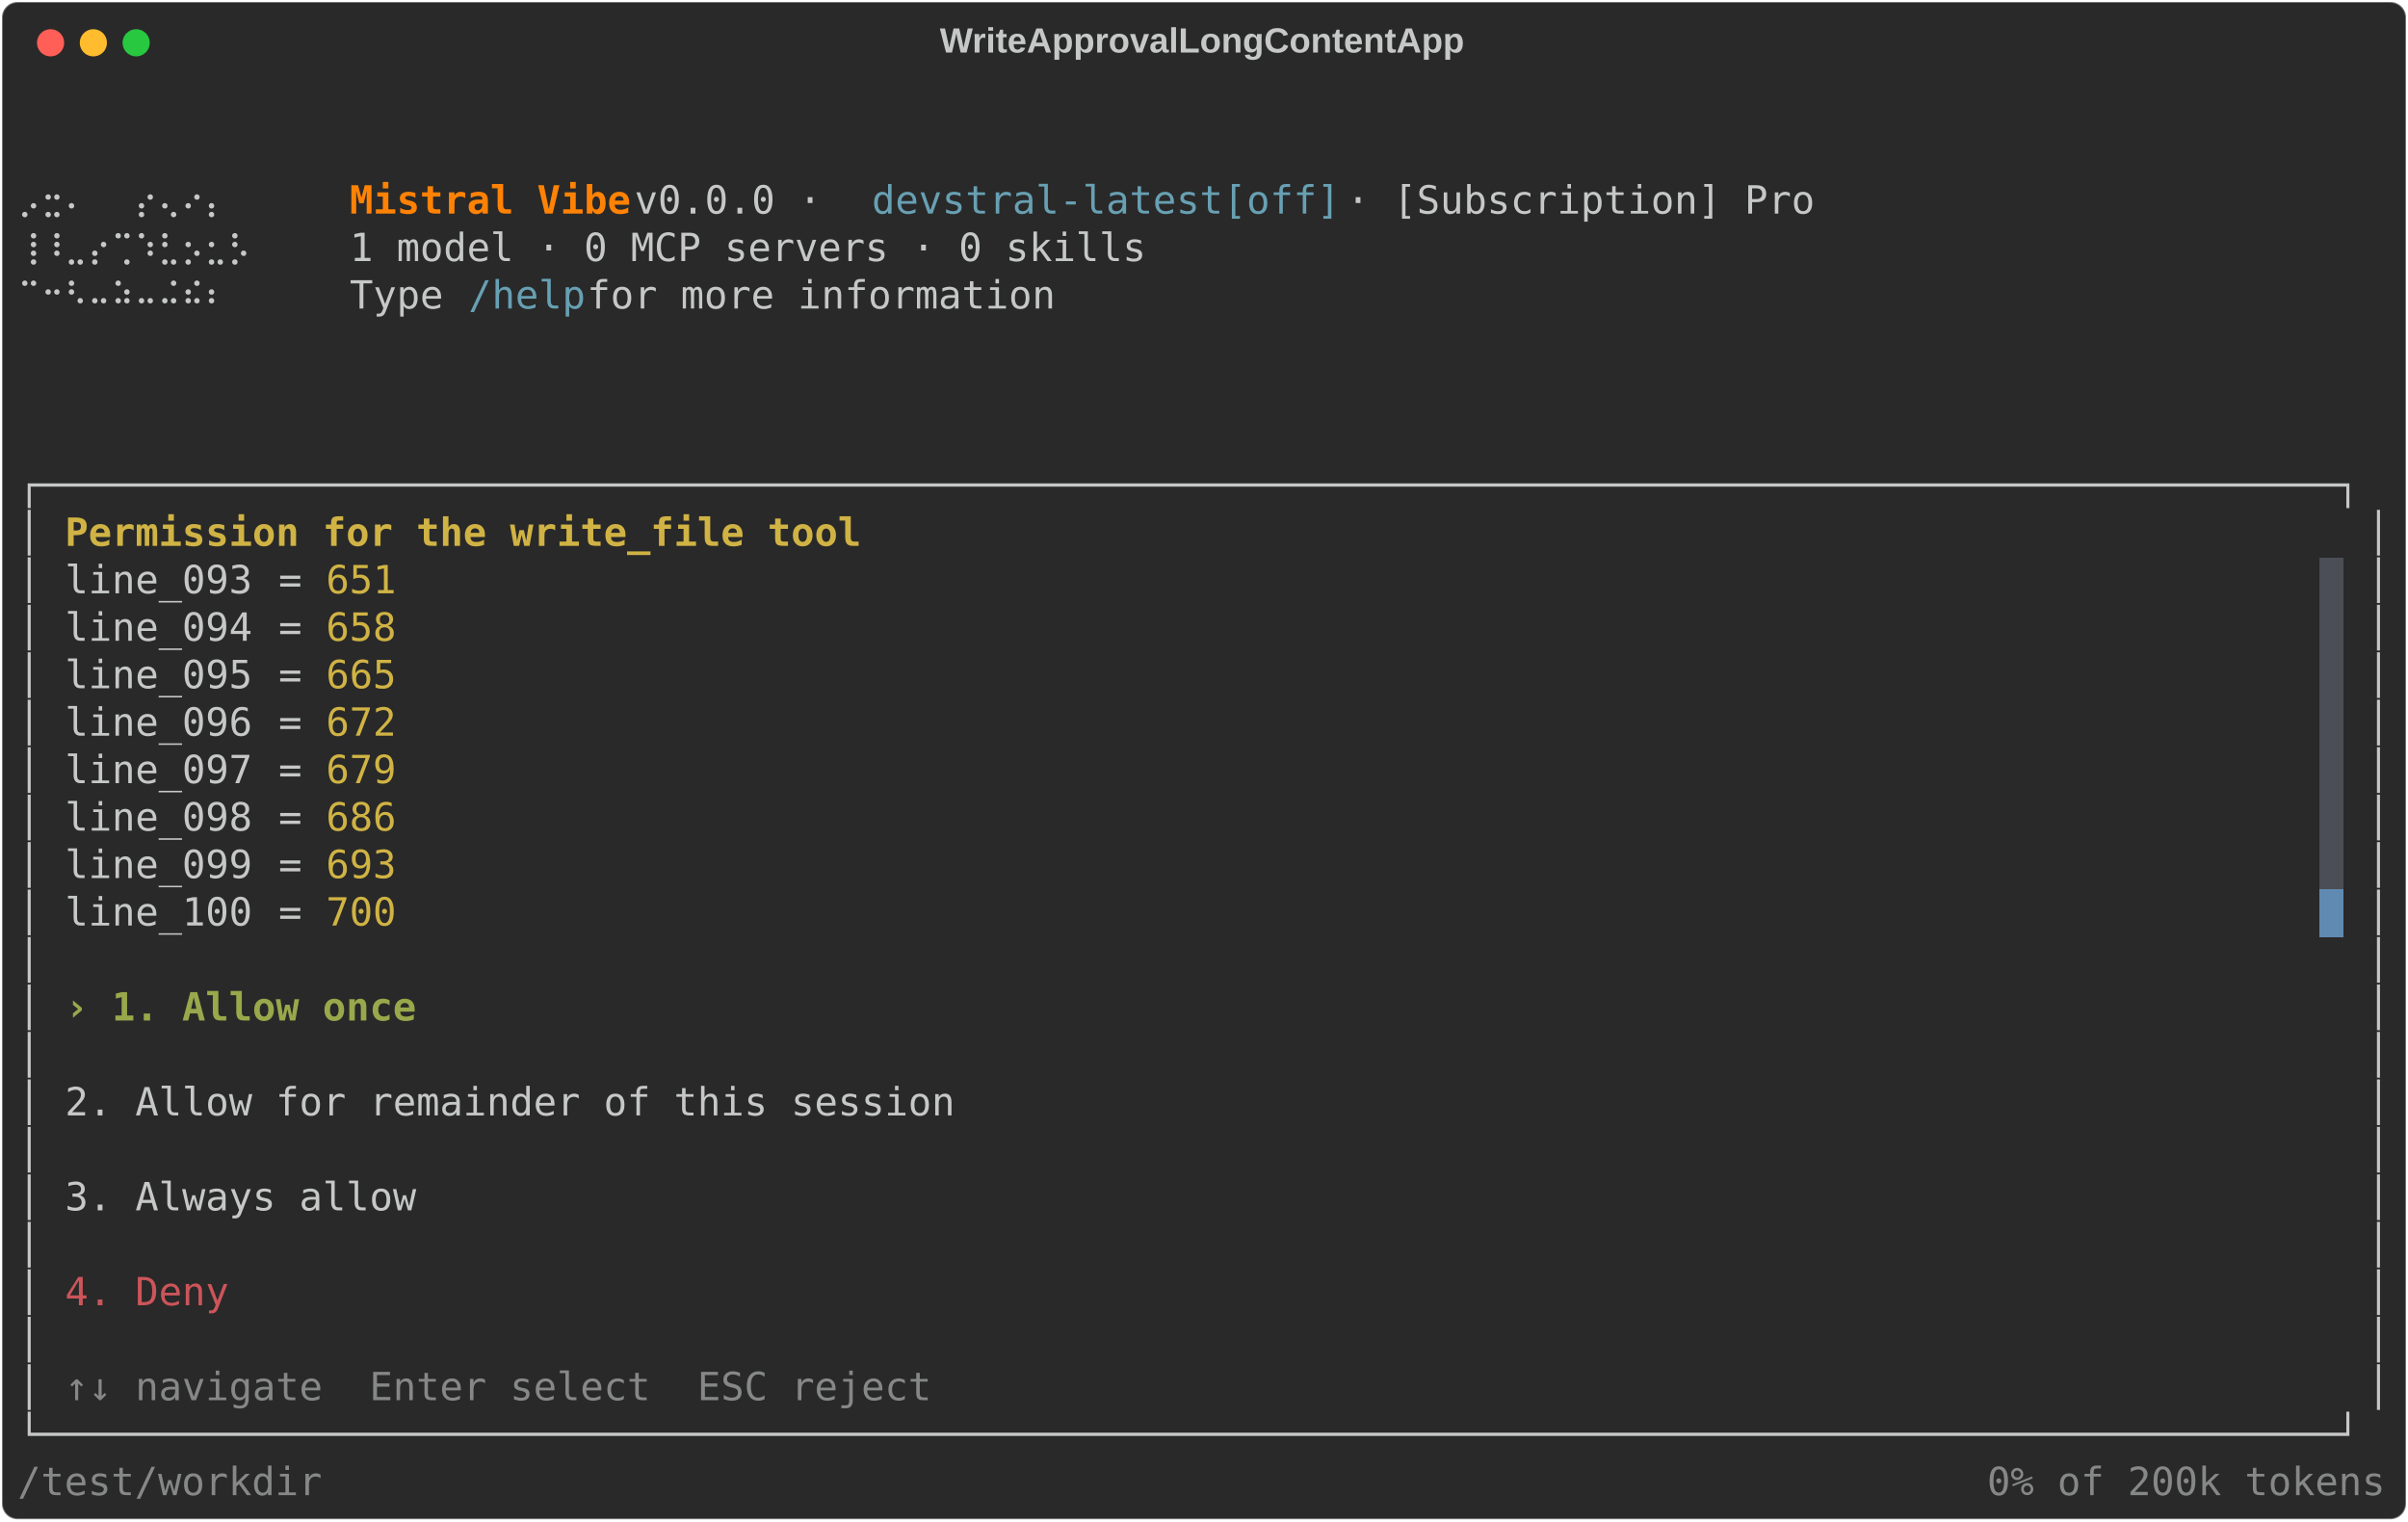
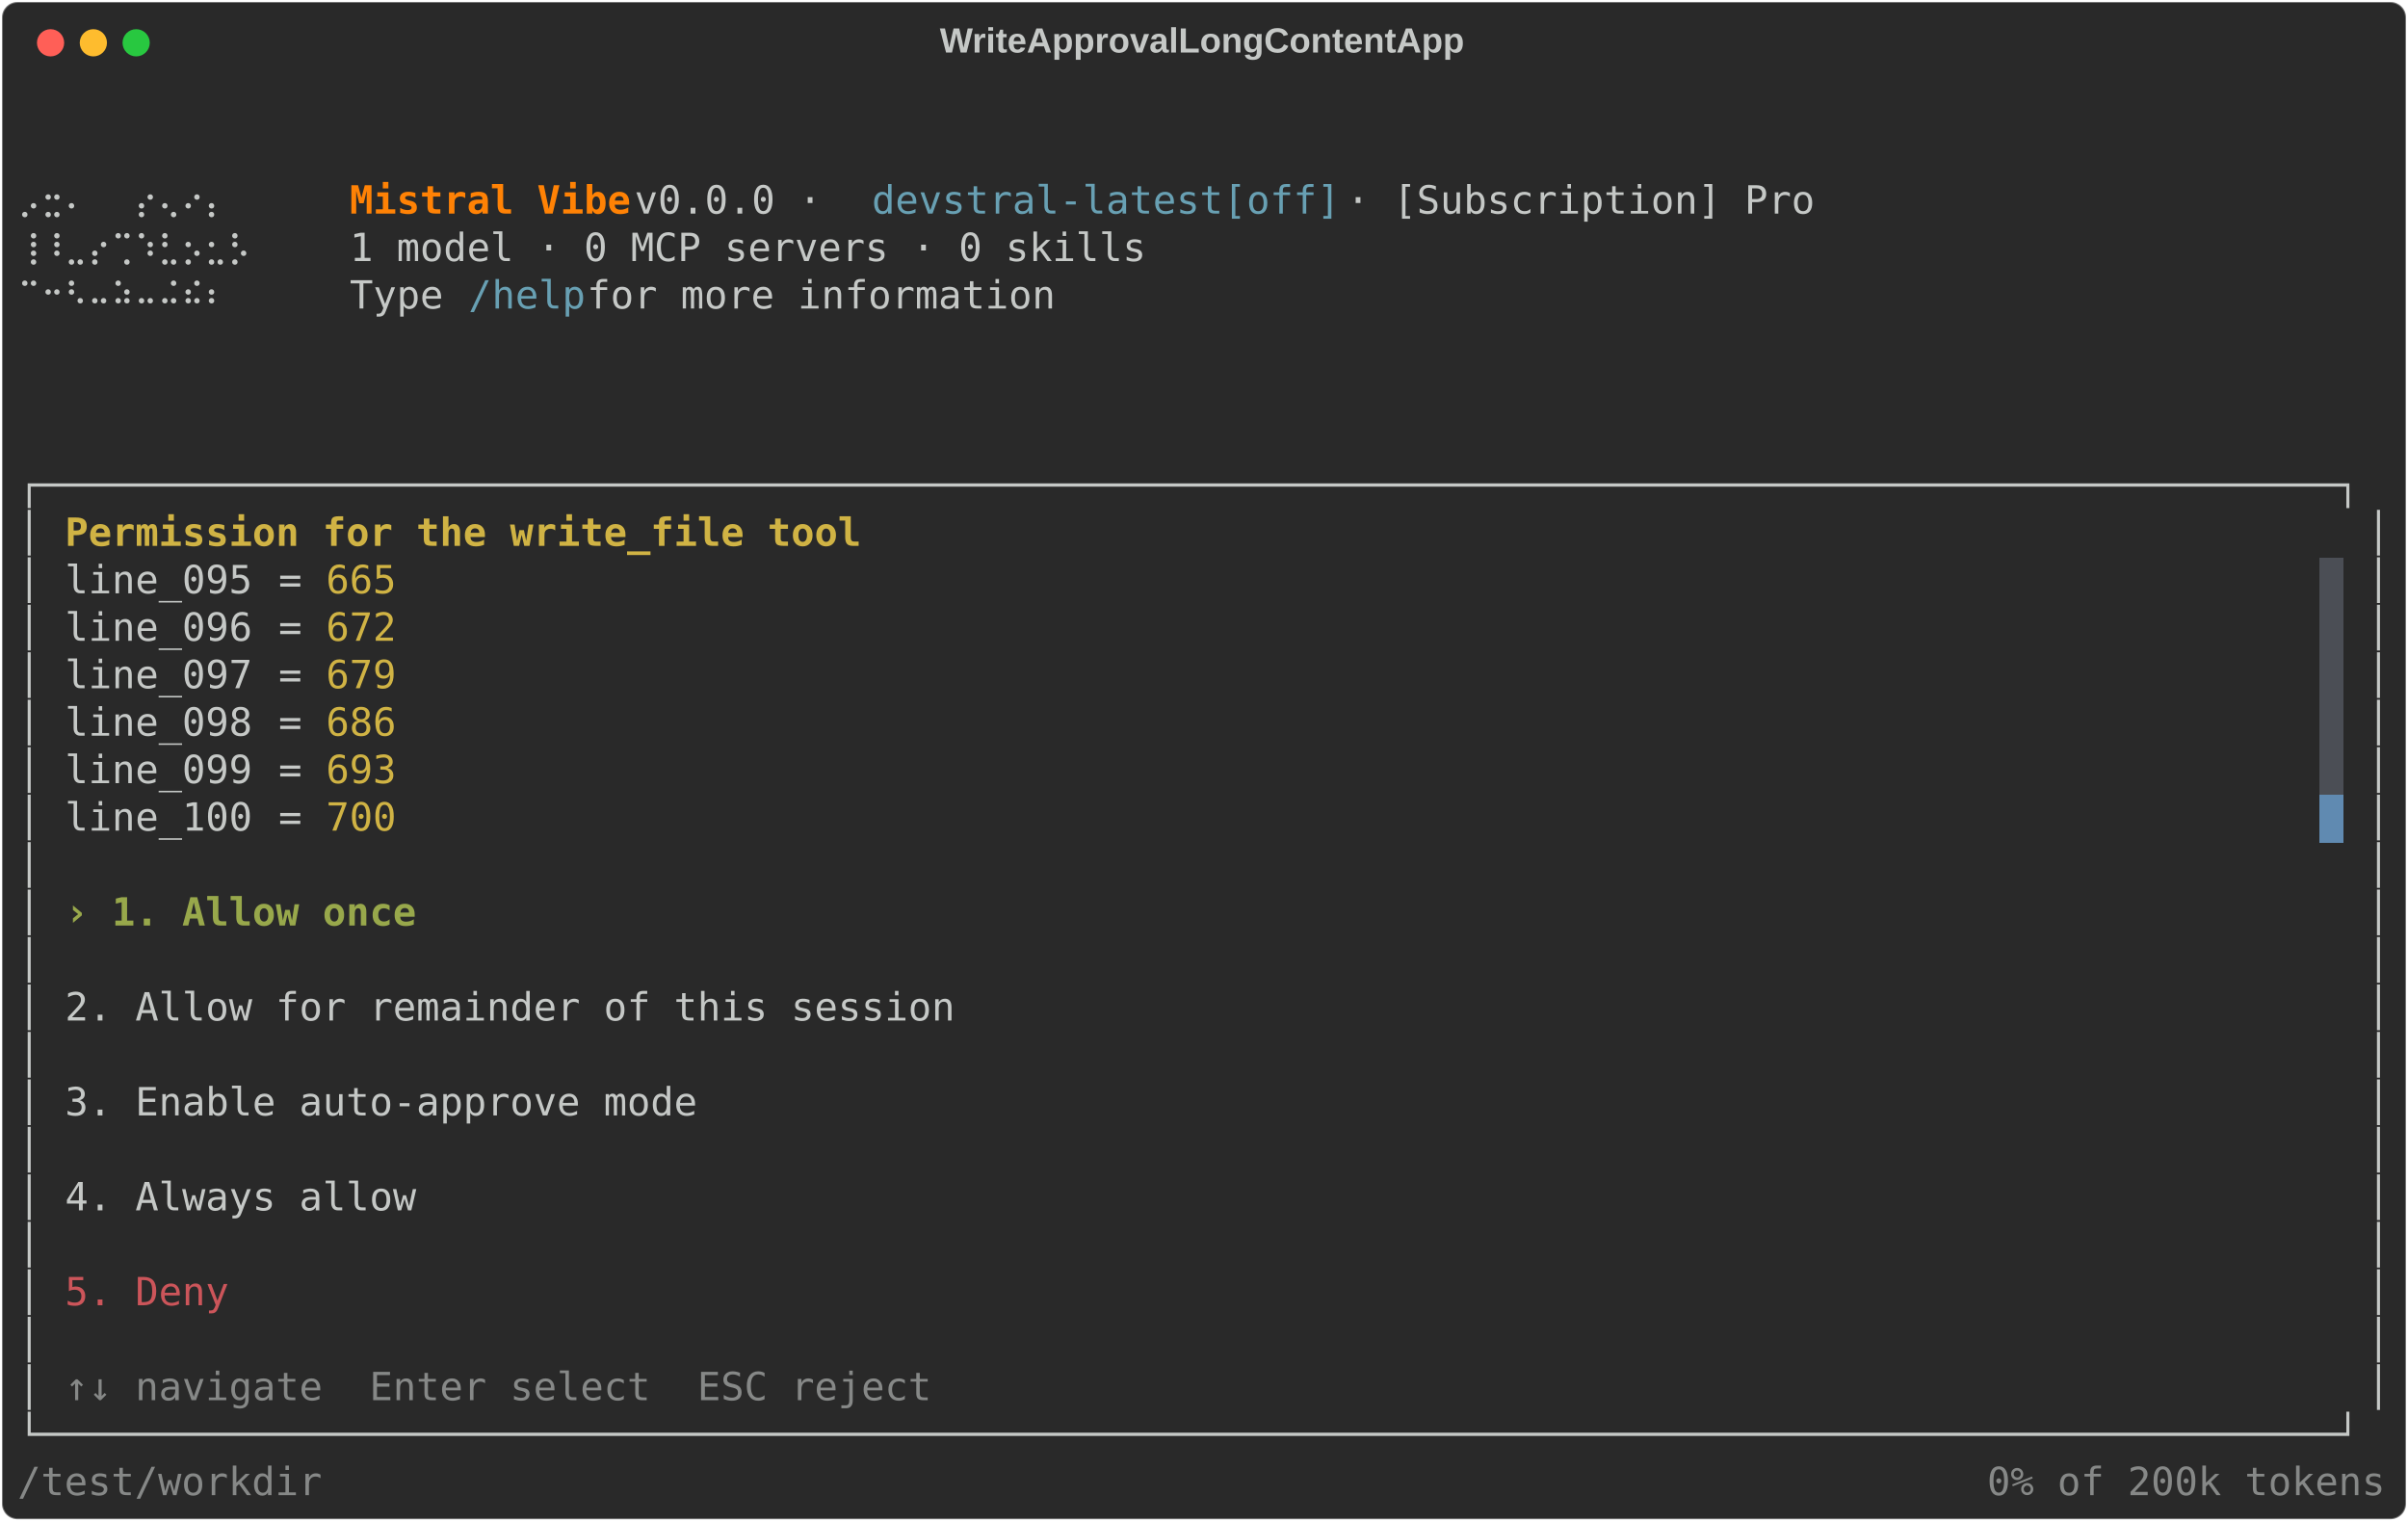
<svg xmlns="http://www.w3.org/2000/svg" class="rich-terminal" viewBox="0 0 1238 782.0">
  <style>

    @font-face {
        font-family: "Fira Code";
        src: local("FiraCode-Regular"),
                url("https://cdnjs.cloudflare.com/ajax/libs/firacode/6.2.0/woff2/FiraCode-Regular.woff2") format("woff2"),
                url("https://cdnjs.cloudflare.com/ajax/libs/firacode/6.2.0/woff/FiraCode-Regular.woff") format("woff");
        font-style: normal;
        font-weight: 400;
    }
    @font-face {
        font-family: "Fira Code";
        src: local("FiraCode-Bold"),
                url("https://cdnjs.cloudflare.com/ajax/libs/firacode/6.2.0/woff2/FiraCode-Bold.woff2") format("woff2"),
                url("https://cdnjs.cloudflare.com/ajax/libs/firacode/6.2.0/woff/FiraCode-Bold.woff") format("woff");
        font-style: bold;
        font-weight: 700;
    }

    .terminal-matrix {
        font-family: Fira Code, monospace;
        font-size: 20px;
        line-height: 24.4px;
        font-variant-east-asian: full-width;
    }

    .terminal-title {
        font-size: 18px;
        font-weight: bold;
        font-family: arial;
    }

    .terminal-r1 { fill: #c5c8c6 }
.terminal-r2 { fill: #ff8205;font-weight: bold }
.terminal-r3 { fill: #68a0b3 }
.terminal-r4 { fill: #d0b344;font-weight: bold }
.terminal-r5 { fill: #d0b344 }
.terminal-r6 { fill: #292929 }
.terminal-r7 { fill: #98a84b;font-weight: bold }
.terminal-r8 { fill: #cc555a }
.terminal-r9 { fill: #868887 }
    </style>
  <defs>
    <clipPath id="terminal-clip-terminal">
      <rect x="0" y="0" width="1219.0" height="731.0" />
    </clipPath>
    <clipPath id="terminal-line-0">
      <rect x="0" y="1.5" width="1220" height="24.65" />
    </clipPath>
    <clipPath id="terminal-line-1">
      <rect x="0" y="25.9" width="1220" height="24.65" />
    </clipPath>
    <clipPath id="terminal-line-2">
      <rect x="0" y="50.3" width="1220" height="24.65" />
    </clipPath>
    <clipPath id="terminal-line-3">
      <rect x="0" y="74.7" width="1220" height="24.65" />
    </clipPath>
    <clipPath id="terminal-line-4">
      <rect x="0" y="99.1" width="1220" height="24.65" />
    </clipPath>
    <clipPath id="terminal-line-5">
      <rect x="0" y="123.5" width="1220" height="24.65" />
    </clipPath>
    <clipPath id="terminal-line-6">
      <rect x="0" y="147.9" width="1220" height="24.65" />
    </clipPath>
    <clipPath id="terminal-line-7">
      <rect x="0" y="172.3" width="1220" height="24.65" />
    </clipPath>
    <clipPath id="terminal-line-8">
      <rect x="0" y="196.7" width="1220" height="24.65" />
    </clipPath>
    <clipPath id="terminal-line-9">
      <rect x="0" y="221.1" width="1220" height="24.65" />
    </clipPath>
    <clipPath id="terminal-line-10">
      <rect x="0" y="245.5" width="1220" height="24.65" />
    </clipPath>
    <clipPath id="terminal-line-11">
      <rect x="0" y="269.9" width="1220" height="24.65" />
    </clipPath>
    <clipPath id="terminal-line-12">
      <rect x="0" y="294.3" width="1220" height="24.65" />
    </clipPath>
    <clipPath id="terminal-line-13">
      <rect x="0" y="318.7" width="1220" height="24.65" />
    </clipPath>
    <clipPath id="terminal-line-14">
      <rect x="0" y="343.1" width="1220" height="24.65" />
    </clipPath>
    <clipPath id="terminal-line-15">
      <rect x="0" y="367.5" width="1220" height="24.65" />
    </clipPath>
    <clipPath id="terminal-line-16">
      <rect x="0" y="391.9" width="1220" height="24.65" />
    </clipPath>
    <clipPath id="terminal-line-17">
      <rect x="0" y="416.3" width="1220" height="24.65" />
    </clipPath>
    <clipPath id="terminal-line-18">
      <rect x="0" y="440.7" width="1220" height="24.65" />
    </clipPath>
    <clipPath id="terminal-line-19">
      <rect x="0" y="465.1" width="1220" height="24.65" />
    </clipPath>
    <clipPath id="terminal-line-20">
      <rect x="0" y="489.5" width="1220" height="24.65" />
    </clipPath>
    <clipPath id="terminal-line-21">
      <rect x="0" y="513.9" width="1220" height="24.65" />
    </clipPath>
    <clipPath id="terminal-line-22">
      <rect x="0" y="538.3" width="1220" height="24.65" />
    </clipPath>
    <clipPath id="terminal-line-23">
      <rect x="0" y="562.7" width="1220" height="24.65" />
    </clipPath>
    <clipPath id="terminal-line-24">
      <rect x="0" y="587.1" width="1220" height="24.65" />
    </clipPath>
    <clipPath id="terminal-line-25">
      <rect x="0" y="611.5" width="1220" height="24.65" />
    </clipPath>
    <clipPath id="terminal-line-26">
      <rect x="0" y="635.9" width="1220" height="24.65" />
    </clipPath>
    <clipPath id="terminal-line-27">
      <rect x="0" y="660.3" width="1220" height="24.65" />
    </clipPath>
    <clipPath id="terminal-line-28">
      <rect x="0" y="684.7" width="1220" height="24.65" />
    </clipPath>
  </defs>
  <rect fill="#292929" stroke="rgba(255,255,255,0.35)" stroke-width="1" x="1" y="1" width="1236" height="780" rx="8" />
  <text class="terminal-title" fill="#c5c8c6" text-anchor="middle" x="618" y="27">WriteApprovalLongContentApp</text>
  <g transform="translate(26,22)">
    <circle cx="0" cy="0" r="7" fill="#ff5f57" />
    <circle cx="22" cy="0" r="7" fill="#febc2e" />
    <circle cx="44" cy="0" r="7" fill="#28c840" />
  </g>
  <g transform="translate(9, 41)" clip-path="url(#terminal-clip-terminal)">
    <rect fill="#4b4e55" x="1183.4" y="245.5" width="12.2" height="24.65" shape-rendering="crispEdges" />
    <rect fill="#4b4e55" x="1183.4" y="269.9" width="12.2" height="24.65" shape-rendering="crispEdges" />
    <rect fill="#4b4e55" x="1183.4" y="294.3" width="12.2" height="24.65" shape-rendering="crispEdges" />
    <rect fill="#4b4e55" x="1183.4" y="318.7" width="12.2" height="24.65" shape-rendering="crispEdges" />
    <rect fill="#4b4e55" x="1183.4" y="343.1" width="12.2" height="24.65" shape-rendering="crispEdges" />
-     <rect fill="#4b4e55" x="1183.4" y="367.5" width="12.2" height="24.65" shape-rendering="crispEdges" />
-     <rect fill="#4b4e55" x="1183.4" y="391.9" width="12.2" height="24.65" shape-rendering="crispEdges" />
-     <rect fill="#608ab1" x="1183.4" y="416.3" width="12.2" height="24.65" shape-rendering="crispEdges" />
+     <rect fill="#608ab1" x="1183.4" y="367.5" width="12.2" height="24.65" shape-rendering="crispEdges" />
    <g class="terminal-matrix">
      <text class="terminal-r1" x="1220" y="20" textLength="12.2" clip-path="url(#terminal-line-0)">
</text>
      <text class="terminal-r1" x="1220" y="44.4" textLength="12.2" clip-path="url(#terminal-line-1)">
</text>
      <text class="terminal-r1" x="0" y="68.8" textLength="134.2" clip-path="url(#terminal-line-2)">  ⡠⣒⠄  ⡔⢄⠔⡄</text>
      <text class="terminal-r2" x="170.8" y="68.8" textLength="146.4" clip-path="url(#terminal-line-2)">Mistral Vibe</text>
      <text class="terminal-r1" x="317.2" y="68.8" textLength="122" clip-path="url(#terminal-line-2)"> v0.0.0 · </text>
      <text class="terminal-r3" x="439.2" y="68.8" textLength="244" clip-path="url(#terminal-line-2)">devstral-latest[off]</text>
      <text class="terminal-r1" x="683.2" y="68.8" textLength="256.2" clip-path="url(#terminal-line-2)"> · [Subscription] Pro</text>
      <text class="terminal-r1" x="1220" y="68.8" textLength="12.2" clip-path="url(#terminal-line-2)">
</text>
      <text class="terminal-r1" x="0" y="93.2" textLength="134.2" clip-path="url(#terminal-line-3)"> ⢸⠸⣀⡔⢉⠱⣃⡢⣂⡣</text>
      <text class="terminal-r1" x="170.8" y="93.2" textLength="414.8" clip-path="url(#terminal-line-3)">1 model · 0 MCP servers · 0 skills</text>
      <text class="terminal-r1" x="1220" y="93.2" textLength="12.2" clip-path="url(#terminal-line-3)">
</text>
      <text class="terminal-r1" x="0" y="117.6" textLength="134.2" clip-path="url(#terminal-line-4)">  ⠉⠒⠣⠤⠵⠤⠬⠮⠆</text>
      <text class="terminal-r1" x="170.8" y="117.6" textLength="61" clip-path="url(#terminal-line-4)">Type </text>
      <text class="terminal-r3" x="231.8" y="117.6" textLength="61" clip-path="url(#terminal-line-4)">/help</text>
      <text class="terminal-r1" x="292.8" y="117.6" textLength="256.2" clip-path="url(#terminal-line-4)"> for more information</text>
      <text class="terminal-r1" x="1220" y="117.6" textLength="12.2" clip-path="url(#terminal-line-4)">
</text>
      <text class="terminal-r1" x="1220" y="142" textLength="12.2" clip-path="url(#terminal-line-5)">
</text>
      <text class="terminal-r1" x="1220" y="166.4" textLength="12.2" clip-path="url(#terminal-line-6)">
</text>
      <text class="terminal-r1" x="1220" y="190.8" textLength="12.2" clip-path="url(#terminal-line-7)">
</text>
      <text class="terminal-r1" x="0" y="215.2" textLength="1220" clip-path="url(#terminal-line-8)">┌──────────────────────────────────────────────────────────────────────────────────────────────────┐</text>
      <text class="terminal-r1" x="1220" y="215.2" textLength="12.2" clip-path="url(#terminal-line-8)">
</text>
      <text class="terminal-r1" x="0" y="239.6" textLength="12.2" clip-path="url(#terminal-line-9)">│</text>
      <text class="terminal-r4" x="24.4" y="239.6" textLength="414.8" clip-path="url(#terminal-line-9)">Permission for the write_file tool</text>
      <text class="terminal-r1" x="1207.8" y="239.6" textLength="12.2" clip-path="url(#terminal-line-9)">│</text>
      <text class="terminal-r1" x="1220" y="239.6" textLength="12.2" clip-path="url(#terminal-line-9)">
</text>
      <text class="terminal-r1" x="0" y="264" textLength="12.2" clip-path="url(#terminal-line-10)">│</text>
-       <text class="terminal-r1" x="24.4" y="264" textLength="97.6" clip-path="url(#terminal-line-10)">line_093</text>
+       <text class="terminal-r1" x="24.4" y="264" textLength="97.6" clip-path="url(#terminal-line-10)">line_095</text>
      <text class="terminal-r1" x="134.2" y="264" textLength="12.2" clip-path="url(#terminal-line-10)">=</text>
-       <text class="terminal-r5" x="158.6" y="264" textLength="36.6" clip-path="url(#terminal-line-10)">651</text>
+       <text class="terminal-r5" x="158.6" y="264" textLength="36.6" clip-path="url(#terminal-line-10)">665</text>
      <text class="terminal-r1" x="1207.8" y="264" textLength="12.2" clip-path="url(#terminal-line-10)">│</text>
      <text class="terminal-r1" x="1220" y="264" textLength="12.2" clip-path="url(#terminal-line-10)">
</text>
      <text class="terminal-r1" x="0" y="288.4" textLength="12.2" clip-path="url(#terminal-line-11)">│</text>
-       <text class="terminal-r1" x="24.4" y="288.4" textLength="97.6" clip-path="url(#terminal-line-11)">line_094</text>
+       <text class="terminal-r1" x="24.4" y="288.4" textLength="97.6" clip-path="url(#terminal-line-11)">line_096</text>
      <text class="terminal-r1" x="134.2" y="288.4" textLength="12.2" clip-path="url(#terminal-line-11)">=</text>
-       <text class="terminal-r5" x="158.6" y="288.4" textLength="36.6" clip-path="url(#terminal-line-11)">658</text>
+       <text class="terminal-r5" x="158.6" y="288.4" textLength="36.6" clip-path="url(#terminal-line-11)">672</text>
      <text class="terminal-r1" x="1207.8" y="288.4" textLength="12.2" clip-path="url(#terminal-line-11)">│</text>
      <text class="terminal-r1" x="1220" y="288.4" textLength="12.2" clip-path="url(#terminal-line-11)">
</text>
      <text class="terminal-r1" x="0" y="312.8" textLength="12.2" clip-path="url(#terminal-line-12)">│</text>
-       <text class="terminal-r1" x="24.4" y="312.8" textLength="97.6" clip-path="url(#terminal-line-12)">line_095</text>
+       <text class="terminal-r1" x="24.4" y="312.8" textLength="97.6" clip-path="url(#terminal-line-12)">line_097</text>
      <text class="terminal-r1" x="134.2" y="312.8" textLength="12.2" clip-path="url(#terminal-line-12)">=</text>
-       <text class="terminal-r5" x="158.6" y="312.8" textLength="36.6" clip-path="url(#terminal-line-12)">665</text>
+       <text class="terminal-r5" x="158.6" y="312.8" textLength="36.6" clip-path="url(#terminal-line-12)">679</text>
      <text class="terminal-r1" x="1207.8" y="312.8" textLength="12.2" clip-path="url(#terminal-line-12)">│</text>
      <text class="terminal-r1" x="1220" y="312.8" textLength="12.2" clip-path="url(#terminal-line-12)">
</text>
      <text class="terminal-r1" x="0" y="337.2" textLength="12.2" clip-path="url(#terminal-line-13)">│</text>
-       <text class="terminal-r1" x="24.4" y="337.2" textLength="97.6" clip-path="url(#terminal-line-13)">line_096</text>
+       <text class="terminal-r1" x="24.4" y="337.2" textLength="97.6" clip-path="url(#terminal-line-13)">line_098</text>
      <text class="terminal-r1" x="134.2" y="337.2" textLength="12.2" clip-path="url(#terminal-line-13)">=</text>
-       <text class="terminal-r5" x="158.6" y="337.2" textLength="36.6" clip-path="url(#terminal-line-13)">672</text>
+       <text class="terminal-r5" x="158.6" y="337.2" textLength="36.6" clip-path="url(#terminal-line-13)">686</text>
      <text class="terminal-r1" x="1207.8" y="337.2" textLength="12.2" clip-path="url(#terminal-line-13)">│</text>
      <text class="terminal-r1" x="1220" y="337.2" textLength="12.2" clip-path="url(#terminal-line-13)">
</text>
      <text class="terminal-r1" x="0" y="361.6" textLength="12.2" clip-path="url(#terminal-line-14)">│</text>
-       <text class="terminal-r1" x="24.4" y="361.6" textLength="97.6" clip-path="url(#terminal-line-14)">line_097</text>
+       <text class="terminal-r1" x="24.4" y="361.6" textLength="97.6" clip-path="url(#terminal-line-14)">line_099</text>
      <text class="terminal-r1" x="134.2" y="361.6" textLength="12.2" clip-path="url(#terminal-line-14)">=</text>
-       <text class="terminal-r5" x="158.6" y="361.6" textLength="36.6" clip-path="url(#terminal-line-14)">679</text>
+       <text class="terminal-r5" x="158.6" y="361.6" textLength="36.6" clip-path="url(#terminal-line-14)">693</text>
      <text class="terminal-r1" x="1207.8" y="361.6" textLength="12.2" clip-path="url(#terminal-line-14)">│</text>
      <text class="terminal-r1" x="1220" y="361.6" textLength="12.2" clip-path="url(#terminal-line-14)">
</text>
      <text class="terminal-r1" x="0" y="386" textLength="12.2" clip-path="url(#terminal-line-15)">│</text>
-       <text class="terminal-r1" x="24.4" y="386" textLength="97.6" clip-path="url(#terminal-line-15)">line_098</text>
+       <text class="terminal-r1" x="24.4" y="386" textLength="97.6" clip-path="url(#terminal-line-15)">line_100</text>
      <text class="terminal-r1" x="134.2" y="386" textLength="12.2" clip-path="url(#terminal-line-15)">=</text>
-       <text class="terminal-r5" x="158.6" y="386" textLength="36.6" clip-path="url(#terminal-line-15)">686</text>
+       <text class="terminal-r5" x="158.6" y="386" textLength="36.6" clip-path="url(#terminal-line-15)">700</text>
      <text class="terminal-r1" x="1207.8" y="386" textLength="12.2" clip-path="url(#terminal-line-15)">│</text>
      <text class="terminal-r1" x="1220" y="386" textLength="12.2" clip-path="url(#terminal-line-15)">
</text>
      <text class="terminal-r1" x="0" y="410.4" textLength="12.2" clip-path="url(#terminal-line-16)">│</text>
-       <text class="terminal-r1" x="24.4" y="410.4" textLength="97.6" clip-path="url(#terminal-line-16)">line_099</text>
-       <text class="terminal-r1" x="134.2" y="410.4" textLength="12.2" clip-path="url(#terminal-line-16)">=</text>
-       <text class="terminal-r5" x="158.6" y="410.4" textLength="36.6" clip-path="url(#terminal-line-16)">693</text>
      <text class="terminal-r1" x="1207.8" y="410.4" textLength="12.2" clip-path="url(#terminal-line-16)">│</text>
      <text class="terminal-r1" x="1220" y="410.4" textLength="12.2" clip-path="url(#terminal-line-16)">
</text>
      <text class="terminal-r1" x="0" y="434.8" textLength="12.2" clip-path="url(#terminal-line-17)">│</text>
-       <text class="terminal-r1" x="24.4" y="434.8" textLength="97.6" clip-path="url(#terminal-line-17)">line_100</text>
-       <text class="terminal-r1" x="134.2" y="434.8" textLength="12.2" clip-path="url(#terminal-line-17)">=</text>
-       <text class="terminal-r5" x="158.6" y="434.8" textLength="36.6" clip-path="url(#terminal-line-17)">700</text>
+       <text class="terminal-r7" x="24.4" y="434.8" textLength="183" clip-path="url(#terminal-line-17)">› 1. Allow once</text>
      <text class="terminal-r1" x="1207.8" y="434.8" textLength="12.2" clip-path="url(#terminal-line-17)">│</text>
      <text class="terminal-r1" x="1220" y="434.8" textLength="12.2" clip-path="url(#terminal-line-17)">
</text>
      <text class="terminal-r1" x="0" y="459.2" textLength="12.2" clip-path="url(#terminal-line-18)">│</text>
      <text class="terminal-r1" x="1207.8" y="459.2" textLength="12.2" clip-path="url(#terminal-line-18)">│</text>
      <text class="terminal-r1" x="1220" y="459.2" textLength="12.2" clip-path="url(#terminal-line-18)">
</text>
      <text class="terminal-r1" x="0" y="483.6" textLength="12.2" clip-path="url(#terminal-line-19)">│</text>
-       <text class="terminal-r7" x="24.4" y="483.6" textLength="183" clip-path="url(#terminal-line-19)">› 1. Allow once</text>
+       <text class="terminal-r1" x="24.4" y="483.6" textLength="488" clip-path="url(#terminal-line-19)">  2. Allow for remainder of this session</text>
      <text class="terminal-r1" x="1207.8" y="483.6" textLength="12.2" clip-path="url(#terminal-line-19)">│</text>
      <text class="terminal-r1" x="1220" y="483.6" textLength="12.2" clip-path="url(#terminal-line-19)">
</text>
      <text class="terminal-r1" x="0" y="508" textLength="12.2" clip-path="url(#terminal-line-20)">│</text>
      <text class="terminal-r1" x="1207.8" y="508" textLength="12.2" clip-path="url(#terminal-line-20)">│</text>
      <text class="terminal-r1" x="1220" y="508" textLength="12.2" clip-path="url(#terminal-line-20)">
</text>
      <text class="terminal-r1" x="0" y="532.4" textLength="12.2" clip-path="url(#terminal-line-21)">│</text>
-       <text class="terminal-r1" x="24.4" y="532.4" textLength="488" clip-path="url(#terminal-line-21)">  2. Allow for remainder of this session</text>
+       <text class="terminal-r1" x="24.4" y="532.4" textLength="353.8" clip-path="url(#terminal-line-21)">  3. Enable auto-approve mode</text>
      <text class="terminal-r1" x="1207.8" y="532.4" textLength="12.2" clip-path="url(#terminal-line-21)">│</text>
      <text class="terminal-r1" x="1220" y="532.4" textLength="12.2" clip-path="url(#terminal-line-21)">
</text>
      <text class="terminal-r1" x="0" y="556.8" textLength="12.2" clip-path="url(#terminal-line-22)">│</text>
      <text class="terminal-r1" x="1207.8" y="556.8" textLength="12.2" clip-path="url(#terminal-line-22)">│</text>
      <text class="terminal-r1" x="1220" y="556.8" textLength="12.2" clip-path="url(#terminal-line-22)">
</text>
      <text class="terminal-r1" x="0" y="581.2" textLength="12.2" clip-path="url(#terminal-line-23)">│</text>
-       <text class="terminal-r1" x="24.4" y="581.2" textLength="207.4" clip-path="url(#terminal-line-23)">  3. Always allow</text>
+       <text class="terminal-r1" x="24.4" y="581.2" textLength="207.4" clip-path="url(#terminal-line-23)">  4. Always allow</text>
      <text class="terminal-r1" x="1207.8" y="581.2" textLength="12.2" clip-path="url(#terminal-line-23)">│</text>
      <text class="terminal-r1" x="1220" y="581.2" textLength="12.2" clip-path="url(#terminal-line-23)">
</text>
      <text class="terminal-r1" x="0" y="605.6" textLength="12.2" clip-path="url(#terminal-line-24)">│</text>
      <text class="terminal-r1" x="1207.8" y="605.6" textLength="12.2" clip-path="url(#terminal-line-24)">│</text>
      <text class="terminal-r1" x="1220" y="605.6" textLength="12.2" clip-path="url(#terminal-line-24)">
</text>
      <text class="terminal-r1" x="0" y="630" textLength="12.2" clip-path="url(#terminal-line-25)">│</text>
-       <text class="terminal-r8" x="24.4" y="630" textLength="109.8" clip-path="url(#terminal-line-25)">  4. Deny</text>
+       <text class="terminal-r8" x="24.4" y="630" textLength="109.8" clip-path="url(#terminal-line-25)">  5. Deny</text>
      <text class="terminal-r1" x="1207.8" y="630" textLength="12.2" clip-path="url(#terminal-line-25)">│</text>
      <text class="terminal-r1" x="1220" y="630" textLength="12.2" clip-path="url(#terminal-line-25)">
</text>
      <text class="terminal-r1" x="0" y="654.4" textLength="12.2" clip-path="url(#terminal-line-26)">│</text>
      <text class="terminal-r1" x="1207.8" y="654.4" textLength="12.2" clip-path="url(#terminal-line-26)">│</text>
      <text class="terminal-r1" x="1220" y="654.4" textLength="12.2" clip-path="url(#terminal-line-26)">
</text>
      <text class="terminal-r1" x="0" y="678.8" textLength="12.2" clip-path="url(#terminal-line-27)">│</text>
      <text class="terminal-r9" x="24.4" y="678.8" textLength="451.4" clip-path="url(#terminal-line-27)">↑↓ navigate  Enter select  ESC reject</text>
      <text class="terminal-r1" x="1207.8" y="678.8" textLength="12.2" clip-path="url(#terminal-line-27)">│</text>
      <text class="terminal-r1" x="1220" y="678.8" textLength="12.2" clip-path="url(#terminal-line-27)">
</text>
      <text class="terminal-r1" x="0" y="703.2" textLength="1220" clip-path="url(#terminal-line-28)">└──────────────────────────────────────────────────────────────────────────────────────────────────┘</text>
      <text class="terminal-r1" x="1220" y="703.2" textLength="12.2" clip-path="url(#terminal-line-28)">
</text>
      <text class="terminal-r9" x="0" y="727.6" textLength="158.6" clip-path="url(#terminal-line-29)">/test/workdir</text>
      <text class="terminal-r9" x="1012.6" y="727.6" textLength="207.4" clip-path="url(#terminal-line-29)">0% of 200k tokens</text>
    </g>
  </g>
</svg>
